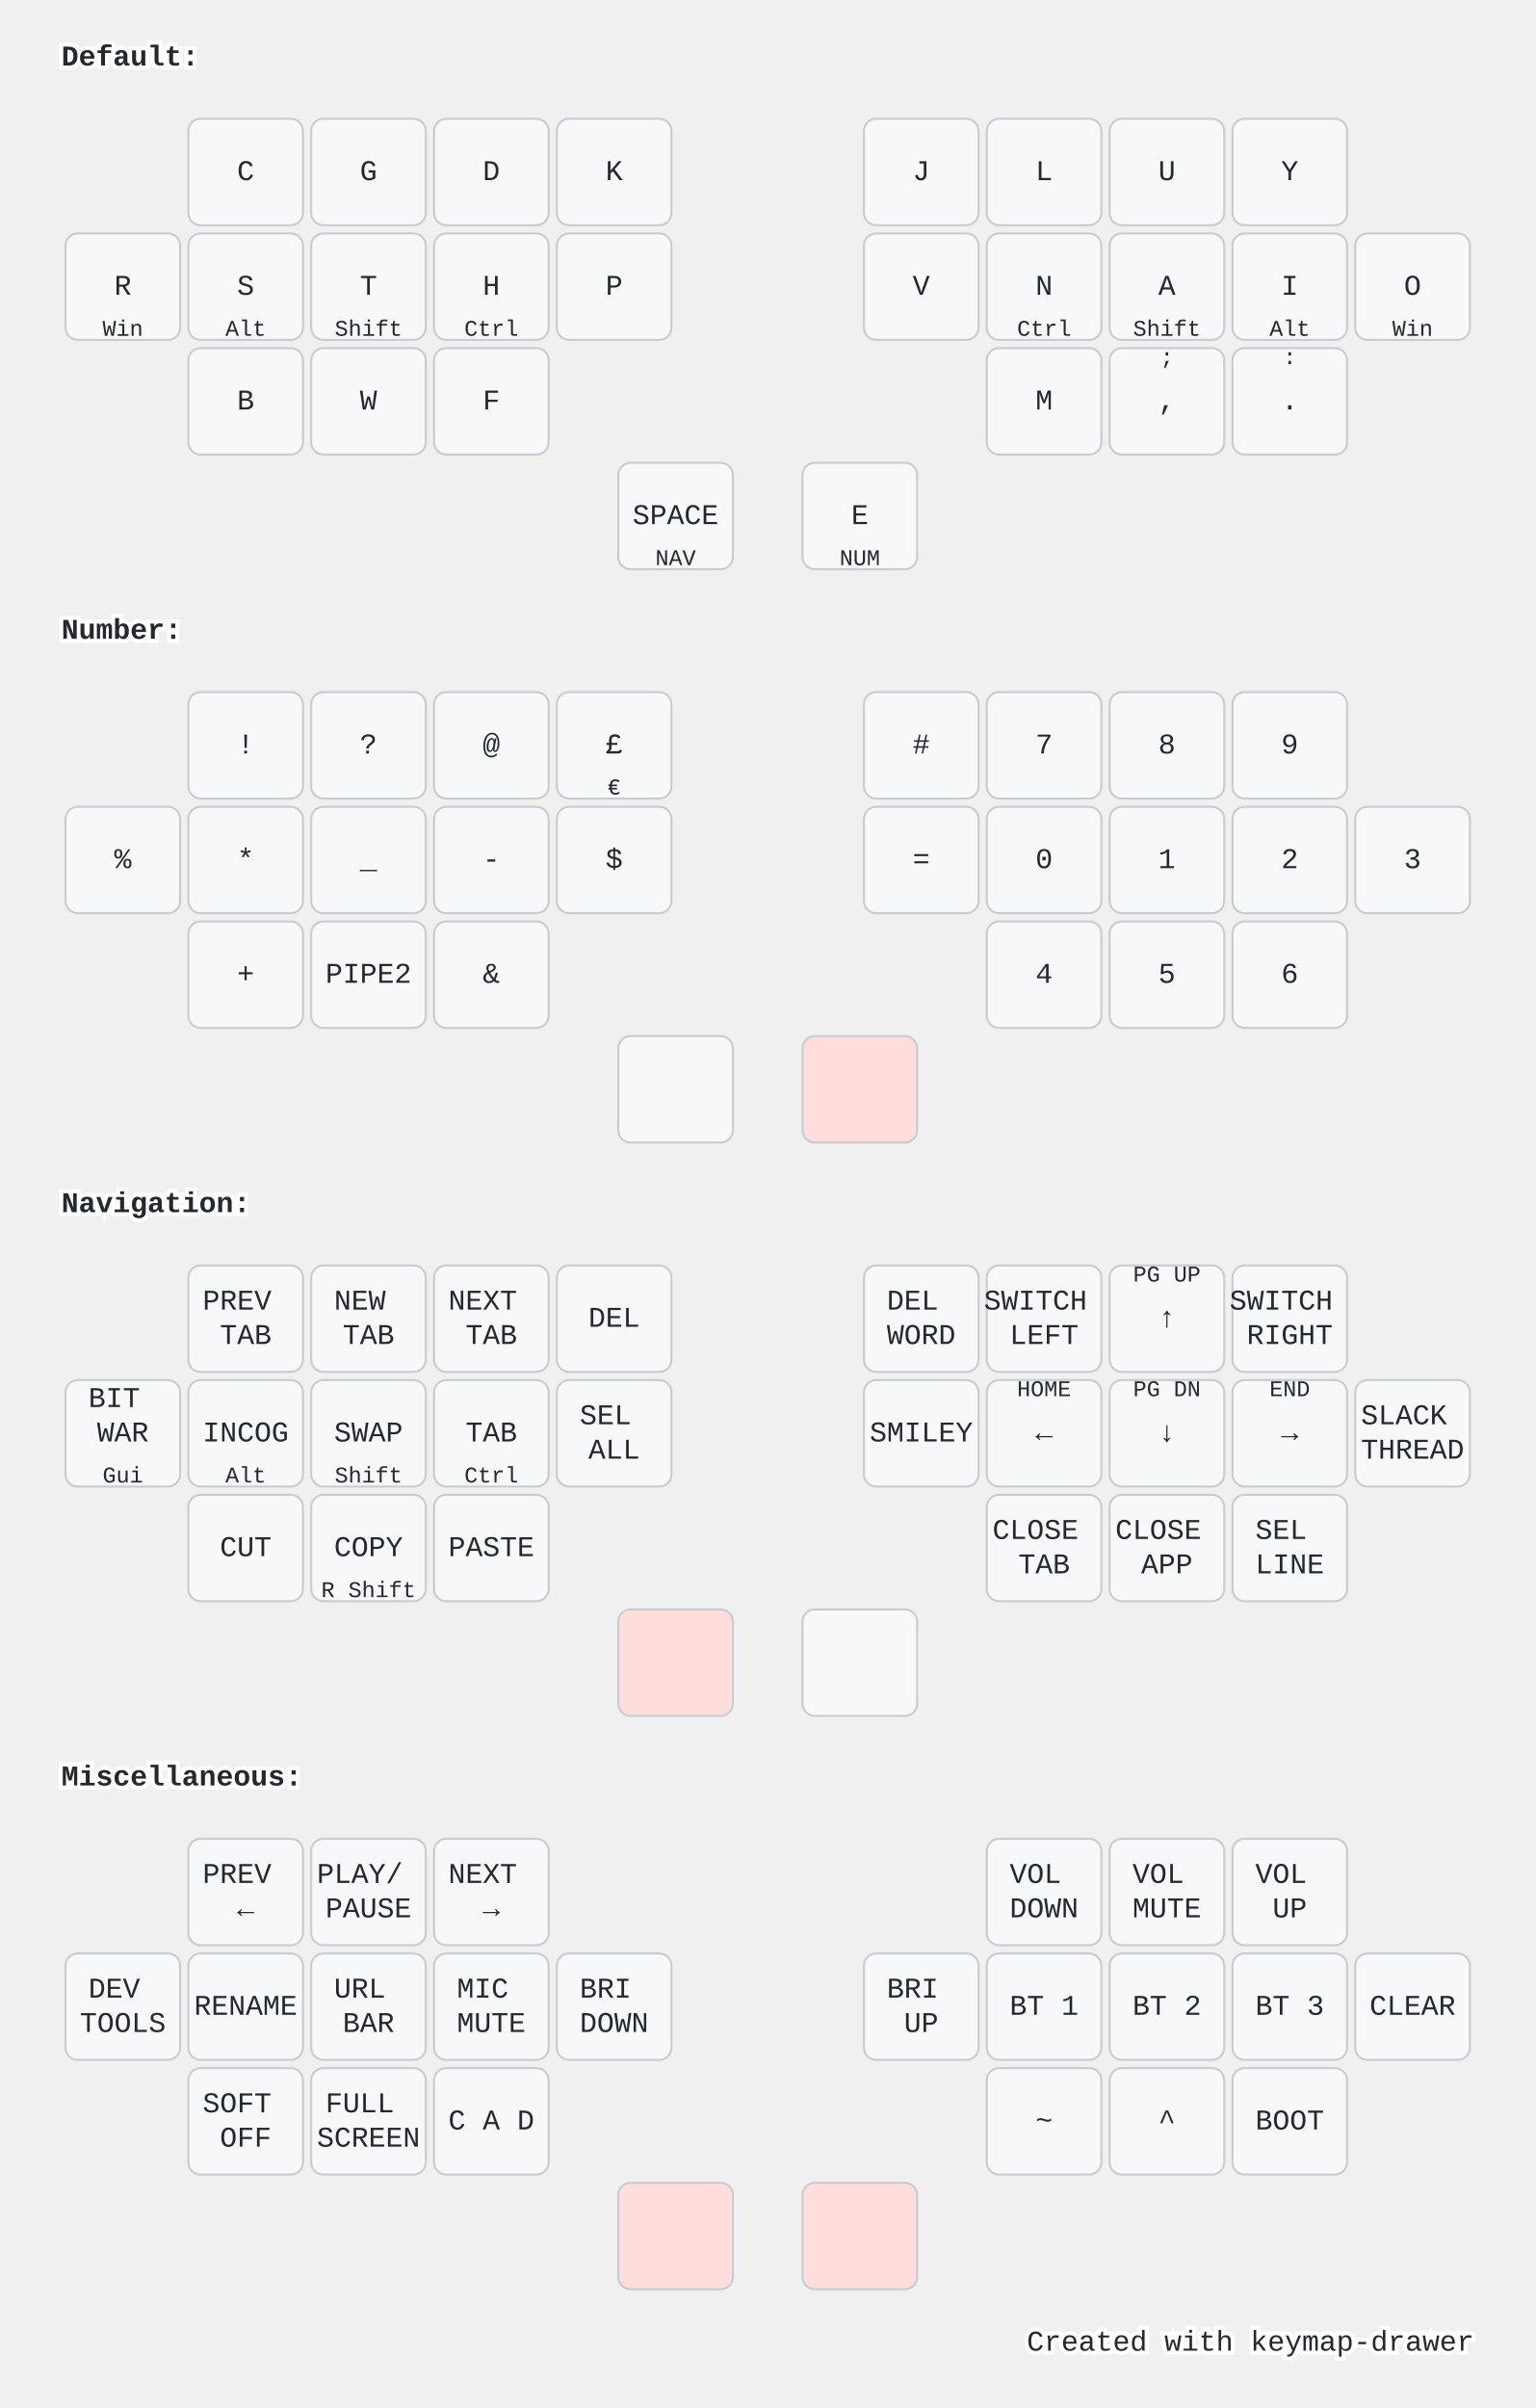
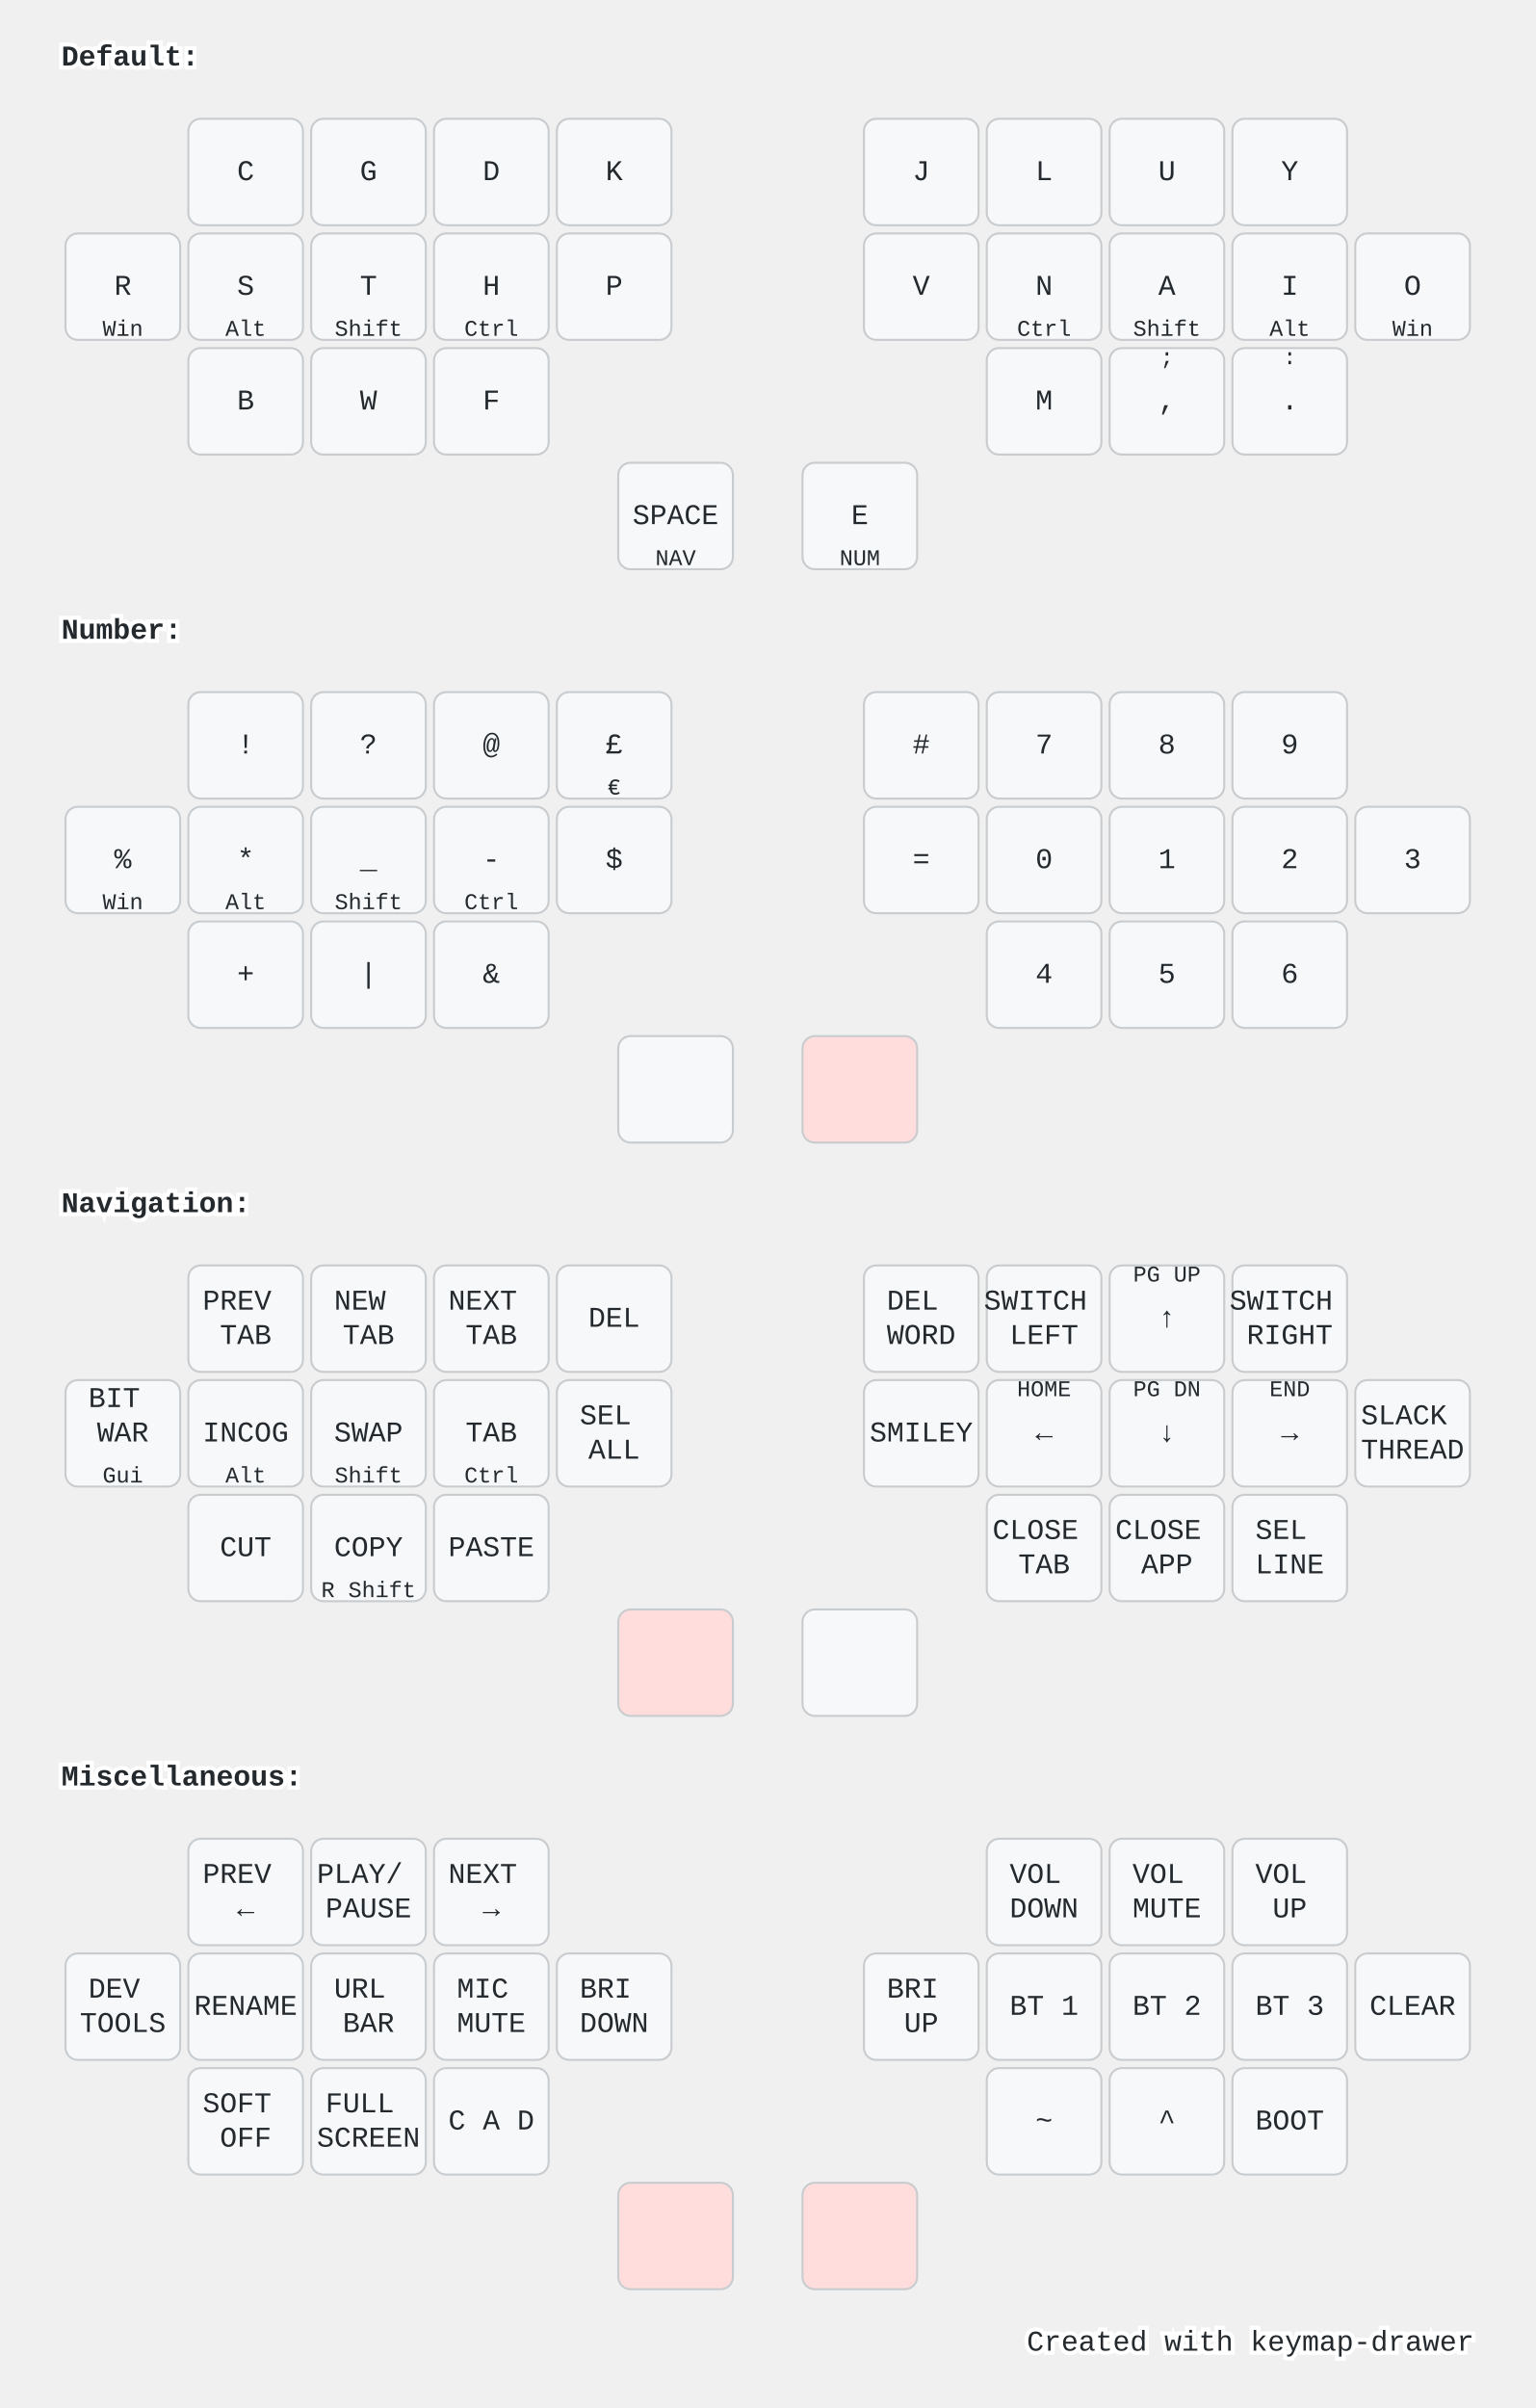
<svg xmlns="http://www.w3.org/2000/svg" width="750" height="1176" viewBox="0 0 750 1176" class="keymap">
  <style>/* inherit to force styles through use tags */
svg path {
    fill: inherit;
}

/* font and background color specifications */
svg.keymap {
    font-family: SFMono-Regular,Consolas,Liberation Mono,Menlo,monospace;
    font-size: 14px;
    font-kerning: normal;
    text-rendering: optimizeLegibility;
    fill: #24292e;
}

/* default key styling */
rect.key {
    fill: #f6f8fa;
}

rect.key, rect.combo {
    stroke: #c9cccf;
    stroke-width: 1;
}

/* default key side styling, only used is draw_key_sides is set */
rect.side {
    filter: brightness(90%);
}

/* color accent for combo boxes */
rect.combo, rect.combo-separate {
    fill: #cdf;
}

/* color accent for held keys */
rect.held, rect.combo.held {
    fill: #fdd;
}

/* color accent for ghost (optional) keys */
rect.ghost, rect.combo.ghost {
    stroke-dasharray: 4, 4;
    stroke-width: 2;
}

text {
    text-anchor: middle;
    dominant-baseline: middle;
}

/* styling for layer labels */
text.label {
    font-weight: bold;
    text-anchor: start;
    stroke: white;
    stroke-width: 4;
    paint-order: stroke;
}

/* styling for optional footer */
text.footer {
    text-anchor: end;
    dominant-baseline: auto;
    stroke: white;
    stroke-width: 4;
    paint-order: stroke;
}

/* styling for combo tap, and key hold/shifted label text */
text.combo, text.hold, text.shifted {
    font-size: 11px;
}

text.hold {
    text-anchor: middle;
    dominant-baseline: auto;
}

text.shifted {
    text-anchor: middle;
    dominant-baseline: hanging;
}

text.layer-activator {
    text-decoration: underline;
}

/* styling for hold/shifted label text in combo box */
text.combo.hold, text.combo.shifted {
    font-size: 8px;
}

/* lighter symbol for transparent keys */
text.trans {
    fill: #7b7e81;
}

/* styling for combo dendrons */
path.combo {
    stroke-width: 1;
    stroke: gray;
    fill: none;
}

/* Start Tabler Icons Cleanup */
/* cannot use height/width with glyphs */
.icon-tabler &gt; path {
    fill: inherit;
    stroke: inherit;
    stroke-width: 2;
}
/* hide tabler's default box */
.icon-tabler &gt; path[stroke="none"][fill="none"] {
    visibility: hidden;
}
/* End Tabler Icons Cleanup */

.ghost {
  display: none !important;
}</style>
  <g transform="translate(30, 0)" class="layer-Default">
    <text x="0" y="28" class="label" id="Default">Default:</text>
    <g transform="translate(0, 56)">
      <g transform="translate(30, 28)" class="key ghost keypos-0">
        <rect rx="6" ry="6" x="-28" y="-26" width="56" height="52" class="key ghost" />
      </g>
      <g transform="translate(90, 28)" class="key keypos-1">
        <rect rx="6" ry="6" x="-28" y="-26" width="56" height="52" class="key" />
        <text x="0" y="0" class="key tap">C</text>
      </g>
      <g transform="translate(150, 28)" class="key keypos-2">
        <rect rx="6" ry="6" x="-28" y="-26" width="56" height="52" class="key" />
        <text x="0" y="0" class="key tap">G</text>
      </g>
      <g transform="translate(210, 28)" class="key keypos-3">
        <rect rx="6" ry="6" x="-28" y="-26" width="56" height="52" class="key" />
        <text x="0" y="0" class="key tap">D</text>
      </g>
      <g transform="translate(270, 28)" class="key keypos-4">
        <rect rx="6" ry="6" x="-28" y="-26" width="56" height="52" class="key" />
        <text x="0" y="0" class="key tap">K</text>
      </g>
      <g transform="translate(420, 28)" class="key keypos-5">
        <rect rx="6" ry="6" x="-28" y="-26" width="56" height="52" class="key" />
        <text x="0" y="0" class="key tap">J</text>
      </g>
      <g transform="translate(480, 28)" class="key keypos-6">
        <rect rx="6" ry="6" x="-28" y="-26" width="56" height="52" class="key" />
        <text x="0" y="0" class="key tap">L</text>
      </g>
      <g transform="translate(540, 28)" class="key keypos-7">
        <rect rx="6" ry="6" x="-28" y="-26" width="56" height="52" class="key" />
        <text x="0" y="0" class="key tap">U</text>
      </g>
      <g transform="translate(600, 28)" class="key keypos-8">
        <rect rx="6" ry="6" x="-28" y="-26" width="56" height="52" class="key" />
        <text x="0" y="0" class="key tap">Y</text>
      </g>
      <g transform="translate(660, 28)" class="key ghost keypos-9">
        <rect rx="6" ry="6" x="-28" y="-26" width="56" height="52" class="key ghost" />
      </g>
      <g transform="translate(30, 84)" class="key keypos-10">
        <rect rx="6" ry="6" x="-28" y="-26" width="56" height="52" class="key" />
        <text x="0" y="0" class="key tap">R</text>
        <text x="0" y="24" class="key hold">Win</text>
      </g>
      <g transform="translate(90, 84)" class="key keypos-11">
        <rect rx="6" ry="6" x="-28" y="-26" width="56" height="52" class="key" />
        <text x="0" y="0" class="key tap">S</text>
        <text x="0" y="24" class="key hold">Alt</text>
      </g>
      <g transform="translate(150, 84)" class="key keypos-12">
        <rect rx="6" ry="6" x="-28" y="-26" width="56" height="52" class="key" />
        <text x="0" y="0" class="key tap">T</text>
        <text x="0" y="24" class="key hold">Shift</text>
      </g>
      <g transform="translate(210, 84)" class="key keypos-13">
        <rect rx="6" ry="6" x="-28" y="-26" width="56" height="52" class="key" />
        <text x="0" y="0" class="key tap">H</text>
        <text x="0" y="24" class="key hold">Ctrl</text>
      </g>
      <g transform="translate(270, 84)" class="key keypos-14">
        <rect rx="6" ry="6" x="-28" y="-26" width="56" height="52" class="key" />
        <text x="0" y="0" class="key tap">P</text>
      </g>
      <g transform="translate(420, 84)" class="key keypos-15">
        <rect rx="6" ry="6" x="-28" y="-26" width="56" height="52" class="key" />
        <text x="0" y="0" class="key tap">V</text>
      </g>
      <g transform="translate(480, 84)" class="key keypos-16">
        <rect rx="6" ry="6" x="-28" y="-26" width="56" height="52" class="key" />
        <text x="0" y="0" class="key tap">N</text>
        <text x="0" y="24" class="key hold">Ctrl</text>
      </g>
      <g transform="translate(540, 84)" class="key keypos-17">
        <rect rx="6" ry="6" x="-28" y="-26" width="56" height="52" class="key" />
        <text x="0" y="0" class="key tap">A</text>
        <text x="0" y="24" class="key hold">Shift</text>
      </g>
      <g transform="translate(600, 84)" class="key keypos-18">
        <rect rx="6" ry="6" x="-28" y="-26" width="56" height="52" class="key" />
        <text x="0" y="0" class="key tap">I</text>
        <text x="0" y="24" class="key hold">Alt</text>
      </g>
      <g transform="translate(660, 84)" class="key keypos-19">
        <rect rx="6" ry="6" x="-28" y="-26" width="56" height="52" class="key" />
        <text x="0" y="0" class="key tap">O</text>
        <text x="0" y="24" class="key hold">Win</text>
      </g>
      <g transform="translate(90, 140)" class="key keypos-20">
        <rect rx="6" ry="6" x="-28" y="-26" width="56" height="52" class="key" />
        <text x="0" y="0" class="key tap">B</text>
      </g>
      <g transform="translate(150, 140)" class="key keypos-21">
        <rect rx="6" ry="6" x="-28" y="-26" width="56" height="52" class="key" />
        <text x="0" y="0" class="key tap">W</text>
      </g>
      <g transform="translate(210, 140)" class="key keypos-22">
        <rect rx="6" ry="6" x="-28" y="-26" width="56" height="52" class="key" />
        <text x="0" y="0" class="key tap">F</text>
      </g>
      <g transform="translate(480, 140)" class="key keypos-23">
        <rect rx="6" ry="6" x="-28" y="-26" width="56" height="52" class="key" />
        <text x="0" y="0" class="key tap">M</text>
      </g>
      <g transform="translate(540, 140)" class="key keypos-24">
        <rect rx="6" ry="6" x="-28" y="-26" width="56" height="52" class="key" />
        <text x="0" y="0" class="key tap">,</text>
        <text x="0" y="-24" class="key shifted">;</text>
      </g>
      <g transform="translate(600, 140)" class="key keypos-25">
        <rect rx="6" ry="6" x="-28" y="-26" width="56" height="52" class="key" />
        <text x="0" y="0" class="key tap">.</text>
        <text x="0" y="-24" class="key shifted">:</text>
      </g>
      <g transform="translate(240, 196)" class="key ghost keypos-26">
        <rect rx="6" ry="6" x="-28" y="-26" width="56" height="52" class="key ghost" />
      </g>
      <g transform="translate(300, 196)" class="key keypos-27">
        <rect rx="6" ry="6" x="-28" y="-26" width="56" height="52" class="key" />
        <text x="0" y="0" class="key tap">SPACE</text>
        <text x="0" y="24" class="key hold">NAV</text>
      </g>
      <g transform="translate(390, 196)" class="key keypos-28">
        <rect rx="6" ry="6" x="-28" y="-26" width="56" height="52" class="key" />
        <text x="0" y="0" class="key tap">E</text>
        <text x="0" y="24" class="key hold">NUM</text>
      </g>
      <g transform="translate(450, 196)" class="key ghost keypos-29">
        <rect rx="6" ry="6" x="-28" y="-26" width="56" height="52" class="key ghost" />
      </g>
    </g>
  </g>
  <g transform="translate(30, 280)" class="layer-Number">
    <text x="0" y="28" class="label" id="Number">Number:</text>
    <g transform="translate(0, 56)">
      <g transform="translate(30, 28)" class="key ghost keypos-0">
        <rect rx="6" ry="6" x="-28" y="-26" width="56" height="52" class="key ghost" />
      </g>
      <g transform="translate(90, 28)" class="key keypos-1">
        <rect rx="6" ry="6" x="-28" y="-26" width="56" height="52" class="key" />
        <text x="0" y="0" class="key tap">!</text>
      </g>
      <g transform="translate(150, 28)" class="key keypos-2">
        <rect rx="6" ry="6" x="-28" y="-26" width="56" height="52" class="key" />
        <text x="0" y="0" class="key tap">?</text>
      </g>
      <g transform="translate(210, 28)" class="key keypos-3">
        <rect rx="6" ry="6" x="-28" y="-26" width="56" height="52" class="key" />
        <text x="0" y="0" class="key tap">@</text>
      </g>
      <g transform="translate(270, 28)" class="key keypos-4">
        <rect rx="6" ry="6" x="-28" y="-26" width="56" height="52" class="key" />
        <text x="0" y="0" class="key tap">£</text>
        <text x="0" y="24" class="key hold">€</text>
      </g>
      <g transform="translate(420, 28)" class="key keypos-5">
        <rect rx="6" ry="6" x="-28" y="-26" width="56" height="52" class="key" />
        <text x="0" y="0" class="key tap">#</text>
      </g>
      <g transform="translate(480, 28)" class="key keypos-6">
        <rect rx="6" ry="6" x="-28" y="-26" width="56" height="52" class="key" />
        <text x="0" y="0" class="key tap">7</text>
      </g>
      <g transform="translate(540, 28)" class="key keypos-7">
        <rect rx="6" ry="6" x="-28" y="-26" width="56" height="52" class="key" />
        <text x="0" y="0" class="key tap">8</text>
      </g>
      <g transform="translate(600, 28)" class="key keypos-8">
        <rect rx="6" ry="6" x="-28" y="-26" width="56" height="52" class="key" />
        <text x="0" y="0" class="key tap">9</text>
      </g>
      <g transform="translate(660, 28)" class="key ghost keypos-9">
        <rect rx="6" ry="6" x="-28" y="-26" width="56" height="52" class="key ghost" />
      </g>
      <g transform="translate(30, 84)" class="key keypos-10">
        <rect rx="6" ry="6" x="-28" y="-26" width="56" height="52" class="key" />
        <text x="0" y="0" class="key tap">%</text>
+         <text x="0" y="24" class="key hold">Win</text>
      </g>
      <g transform="translate(90, 84)" class="key keypos-11">
        <rect rx="6" ry="6" x="-28" y="-26" width="56" height="52" class="key" />
        <text x="0" y="0" class="key tap">*</text>
+         <text x="0" y="24" class="key hold">Alt</text>
      </g>
      <g transform="translate(150, 84)" class="key keypos-12">
        <rect rx="6" ry="6" x="-28" y="-26" width="56" height="52" class="key" />
        <text x="0" y="0" class="key tap">_</text>
+         <text x="0" y="24" class="key hold">Shift</text>
      </g>
      <g transform="translate(210, 84)" class="key keypos-13">
        <rect rx="6" ry="6" x="-28" y="-26" width="56" height="52" class="key" />
        <text x="0" y="0" class="key tap">-</text>
+         <text x="0" y="24" class="key hold">Ctrl</text>
      </g>
      <g transform="translate(270, 84)" class="key keypos-14">
        <rect rx="6" ry="6" x="-28" y="-26" width="56" height="52" class="key" />
        <text x="0" y="0" class="key tap">$</text>
      </g>
      <g transform="translate(420, 84)" class="key keypos-15">
        <rect rx="6" ry="6" x="-28" y="-26" width="56" height="52" class="key" />
        <text x="0" y="0" class="key tap">=</text>
      </g>
      <g transform="translate(480, 84)" class="key keypos-16">
        <rect rx="6" ry="6" x="-28" y="-26" width="56" height="52" class="key" />
        <text x="0" y="0" class="key tap">0</text>
      </g>
      <g transform="translate(540, 84)" class="key keypos-17">
        <rect rx="6" ry="6" x="-28" y="-26" width="56" height="52" class="key" />
        <text x="0" y="0" class="key tap">1</text>
      </g>
      <g transform="translate(600, 84)" class="key keypos-18">
        <rect rx="6" ry="6" x="-28" y="-26" width="56" height="52" class="key" />
        <text x="0" y="0" class="key tap">2</text>
      </g>
      <g transform="translate(660, 84)" class="key keypos-19">
        <rect rx="6" ry="6" x="-28" y="-26" width="56" height="52" class="key" />
        <text x="0" y="0" class="key tap">3</text>
      </g>
      <g transform="translate(90, 140)" class="key keypos-20">
        <rect rx="6" ry="6" x="-28" y="-26" width="56" height="52" class="key" />
        <text x="0" y="0" class="key tap">+</text>
      </g>
      <g transform="translate(150, 140)" class="key keypos-21">
        <rect rx="6" ry="6" x="-28" y="-26" width="56" height="52" class="key" />
-         <text x="0" y="0" class="key tap">PIPE2</text>
+         <text x="0" y="0" class="key tap">|</text>
      </g>
      <g transform="translate(210, 140)" class="key keypos-22">
        <rect rx="6" ry="6" x="-28" y="-26" width="56" height="52" class="key" />
        <text x="0" y="0" class="key tap">&amp;</text>
      </g>
      <g transform="translate(480, 140)" class="key keypos-23">
        <rect rx="6" ry="6" x="-28" y="-26" width="56" height="52" class="key" />
        <text x="0" y="0" class="key tap">4</text>
      </g>
      <g transform="translate(540, 140)" class="key keypos-24">
        <rect rx="6" ry="6" x="-28" y="-26" width="56" height="52" class="key" />
        <text x="0" y="0" class="key tap">5</text>
      </g>
      <g transform="translate(600, 140)" class="key keypos-25">
        <rect rx="6" ry="6" x="-28" y="-26" width="56" height="52" class="key" />
        <text x="0" y="0" class="key tap">6</text>
      </g>
      <g transform="translate(240, 196)" class="key ghost keypos-26">
        <rect rx="6" ry="6" x="-28" y="-26" width="56" height="52" class="key ghost" />
      </g>
      <g transform="translate(300, 196)" class="key keypos-27">
        <rect rx="6" ry="6" x="-28" y="-26" width="56" height="52" class="key" />
      </g>
      <g transform="translate(390, 196)" class="key held keypos-28">
        <rect rx="6" ry="6" x="-28" y="-26" width="56" height="52" class="key held" />
      </g>
      <g transform="translate(450, 196)" class="key ghost keypos-29">
        <rect rx="6" ry="6" x="-28" y="-26" width="56" height="52" class="key ghost" />
      </g>
    </g>
  </g>
  <g transform="translate(30, 560)" class="layer-Navigation">
    <text x="0" y="28" class="label" id="Navigation">Navigation:</text>
    <g transform="translate(0, 56)">
      <g transform="translate(30, 28)" class="key ghost keypos-0">
        <rect rx="6" ry="6" x="-28" y="-26" width="56" height="52" class="key ghost" />
      </g>
      <g transform="translate(90, 28)" class="key keypos-1">
        <rect rx="6" ry="6" x="-28" y="-26" width="56" height="52" class="key" />
        <text x="0" y="0" class="key tap">
          <tspan x="0" dy="-0.6em">PREV</tspan>
          <tspan x="0" dy="1.2em">TAB</tspan>
        </text>
      </g>
      <g transform="translate(150, 28)" class="key keypos-2">
        <rect rx="6" ry="6" x="-28" y="-26" width="56" height="52" class="key" />
        <text x="0" y="0" class="key tap">
          <tspan x="0" dy="-0.6em">NEW</tspan>
          <tspan x="0" dy="1.2em">TAB</tspan>
        </text>
      </g>
      <g transform="translate(210, 28)" class="key keypos-3">
        <rect rx="6" ry="6" x="-28" y="-26" width="56" height="52" class="key" />
        <text x="0" y="0" class="key tap">
          <tspan x="0" dy="-0.6em">NEXT</tspan>
          <tspan x="0" dy="1.2em">TAB</tspan>
        </text>
      </g>
      <g transform="translate(270, 28)" class="key keypos-4">
        <rect rx="6" ry="6" x="-28" y="-26" width="56" height="52" class="key" />
        <text x="0" y="0" class="key tap">DEL</text>
      </g>
      <g transform="translate(420, 28)" class="key keypos-5">
        <rect rx="6" ry="6" x="-28" y="-26" width="56" height="52" class="key" />
        <text x="0" y="0" class="key tap">
          <tspan x="0" dy="-0.6em">DEL</tspan>
          <tspan x="0" dy="1.2em">WORD</tspan>
        </text>
      </g>
      <g transform="translate(480, 28)" class="key keypos-6">
        <rect rx="6" ry="6" x="-28" y="-26" width="56" height="52" class="key" />
        <text x="0" y="0" class="key tap">
          <tspan x="0" dy="-0.6em">SWITCH</tspan>
          <tspan x="0" dy="1.2em">LEFT</tspan>
        </text>
      </g>
      <g transform="translate(540, 28)" class="key keypos-7">
        <rect rx="6" ry="6" x="-28" y="-26" width="56" height="52" class="key" />
        <text x="0" y="0" class="key tap">↑</text>
        <text x="0" y="-24" class="key shifted">PG UP</text>
      </g>
      <g transform="translate(600, 28)" class="key keypos-8">
        <rect rx="6" ry="6" x="-28" y="-26" width="56" height="52" class="key" />
        <text x="0" y="0" class="key tap">
          <tspan x="0" dy="-0.6em">SWITCH</tspan>
          <tspan x="0" dy="1.2em">RIGHT</tspan>
        </text>
      </g>
      <g transform="translate(660, 28)" class="key ghost keypos-9">
        <rect rx="6" ry="6" x="-28" y="-26" width="56" height="52" class="key ghost" />
      </g>
      <g transform="translate(30, 84)" class="key keypos-10">
        <rect rx="6" ry="6" x="-28" y="-26" width="56" height="52" class="key" />
        <text x="0" y="0" class="key tap">
          <tspan x="0" dy="-1.2em">BIT</tspan>
          <tspan x="0" dy="1.2em">WAR</tspan>
        </text>
        <text x="0" y="24" class="key hold">Gui</text>
      </g>
      <g transform="translate(90, 84)" class="key keypos-11">
        <rect rx="6" ry="6" x="-28" y="-26" width="56" height="52" class="key" />
        <text x="0" y="0" class="key tap">INCOG</text>
        <text x="0" y="24" class="key hold">Alt</text>
      </g>
      <g transform="translate(150, 84)" class="key keypos-12">
        <rect rx="6" ry="6" x="-28" y="-26" width="56" height="52" class="key" />
        <text x="0" y="0" class="key tap">SWAP</text>
        <text x="0" y="24" class="key hold">Shift</text>
      </g>
      <g transform="translate(210, 84)" class="key keypos-13">
        <rect rx="6" ry="6" x="-28" y="-26" width="56" height="52" class="key" />
        <text x="0" y="0" class="key tap">TAB</text>
        <text x="0" y="24" class="key hold">Ctrl</text>
      </g>
      <g transform="translate(270, 84)" class="key keypos-14">
        <rect rx="6" ry="6" x="-28" y="-26" width="56" height="52" class="key" />
        <text x="0" y="0" class="key tap">
          <tspan x="0" dy="-0.6em">SEL</tspan>
          <tspan x="0" dy="1.2em">ALL</tspan>
        </text>
      </g>
      <g transform="translate(420, 84)" class="key keypos-15">
        <rect rx="6" ry="6" x="-28" y="-26" width="56" height="52" class="key" />
        <text x="0" y="0" class="key tap">SMILEY</text>
      </g>
      <g transform="translate(480, 84)" class="key keypos-16">
        <rect rx="6" ry="6" x="-28" y="-26" width="56" height="52" class="key" />
        <text x="0" y="0" class="key tap">←</text>
        <text x="0" y="-24" class="key shifted">HOME</text>
      </g>
      <g transform="translate(540, 84)" class="key keypos-17">
        <rect rx="6" ry="6" x="-28" y="-26" width="56" height="52" class="key" />
        <text x="0" y="0" class="key tap">↓</text>
        <text x="0" y="-24" class="key shifted">PG DN</text>
      </g>
      <g transform="translate(600, 84)" class="key keypos-18">
        <rect rx="6" ry="6" x="-28" y="-26" width="56" height="52" class="key" />
        <text x="0" y="0" class="key tap">→</text>
        <text x="0" y="-24" class="key shifted">END</text>
      </g>
      <g transform="translate(660, 84)" class="key keypos-19">
        <rect rx="6" ry="6" x="-28" y="-26" width="56" height="52" class="key" />
        <text x="0" y="0" class="key tap">
          <tspan x="0" dy="-0.6em">SLACK</tspan>
          <tspan x="0" dy="1.2em">THREAD</tspan>
        </text>
      </g>
      <g transform="translate(90, 140)" class="key keypos-20">
        <rect rx="6" ry="6" x="-28" y="-26" width="56" height="52" class="key" />
        <text x="0" y="0" class="key tap">CUT</text>
      </g>
      <g transform="translate(150, 140)" class="key keypos-21">
        <rect rx="6" ry="6" x="-28" y="-26" width="56" height="52" class="key" />
        <text x="0" y="0" class="key tap">COPY</text>
        <text x="0" y="24" class="key hold">R Shift</text>
      </g>
      <g transform="translate(210, 140)" class="key keypos-22">
        <rect rx="6" ry="6" x="-28" y="-26" width="56" height="52" class="key" />
        <text x="0" y="0" class="key tap">PASTE</text>
      </g>
      <g transform="translate(480, 140)" class="key keypos-23">
        <rect rx="6" ry="6" x="-28" y="-26" width="56" height="52" class="key" />
        <text x="0" y="0" class="key tap">
          <tspan x="0" dy="-0.6em">CLOSE</tspan>
          <tspan x="0" dy="1.2em">TAB</tspan>
        </text>
      </g>
      <g transform="translate(540, 140)" class="key keypos-24">
        <rect rx="6" ry="6" x="-28" y="-26" width="56" height="52" class="key" />
        <text x="0" y="0" class="key tap">
          <tspan x="0" dy="-0.6em">CLOSE</tspan>
          <tspan x="0" dy="1.2em">APP</tspan>
        </text>
      </g>
      <g transform="translate(600, 140)" class="key keypos-25">
        <rect rx="6" ry="6" x="-28" y="-26" width="56" height="52" class="key" />
        <text x="0" y="0" class="key tap">
          <tspan x="0" dy="-0.6em">SEL</tspan>
          <tspan x="0" dy="1.2em">LINE</tspan>
        </text>
      </g>
      <g transform="translate(240, 196)" class="key ghost keypos-26">
        <rect rx="6" ry="6" x="-28" y="-26" width="56" height="52" class="key ghost" />
      </g>
      <g transform="translate(300, 196)" class="key held keypos-27">
        <rect rx="6" ry="6" x="-28" y="-26" width="56" height="52" class="key held" />
      </g>
      <g transform="translate(390, 196)" class="key keypos-28">
        <rect rx="6" ry="6" x="-28" y="-26" width="56" height="52" class="key" />
      </g>
      <g transform="translate(450, 196)" class="key ghost keypos-29">
        <rect rx="6" ry="6" x="-28" y="-26" width="56" height="52" class="key ghost" />
      </g>
    </g>
  </g>
  <g transform="translate(30, 840)" class="layer-Miscellaneous">
    <text x="0" y="28" class="label" id="Miscellaneous">Miscellaneous:</text>
    <g transform="translate(0, 56)">
      <g transform="translate(30, 28)" class="key ghost keypos-0">
        <rect rx="6" ry="6" x="-28" y="-26" width="56" height="52" class="key ghost" />
      </g>
      <g transform="translate(90, 28)" class="key keypos-1">
        <rect rx="6" ry="6" x="-28" y="-26" width="56" height="52" class="key" />
        <text x="0" y="0" class="key tap">
          <tspan x="0" dy="-0.6em">PREV</tspan>
          <tspan x="0" dy="1.2em">←</tspan>
        </text>
      </g>
      <g transform="translate(150, 28)" class="key keypos-2">
        <rect rx="6" ry="6" x="-28" y="-26" width="56" height="52" class="key" />
        <text x="0" y="0" class="key tap">
          <tspan x="0" dy="-0.6em">PLAY/</tspan>
          <tspan x="0" dy="1.2em">PAUSE</tspan>
        </text>
      </g>
      <g transform="translate(210, 28)" class="key keypos-3">
        <rect rx="6" ry="6" x="-28" y="-26" width="56" height="52" class="key" />
        <text x="0" y="0" class="key tap">
          <tspan x="0" dy="-0.6em">NEXT</tspan>
          <tspan x="0" dy="1.2em">→</tspan>
        </text>
      </g>
      <g transform="translate(270, 28)" class="key ghost keypos-4">
        <rect rx="6" ry="6" x="-28" y="-26" width="56" height="52" class="key ghost" />
      </g>
      <g transform="translate(420, 28)" class="key ghost keypos-5">
        <rect rx="6" ry="6" x="-28" y="-26" width="56" height="52" class="key ghost" />
      </g>
      <g transform="translate(480, 28)" class="key keypos-6">
        <rect rx="6" ry="6" x="-28" y="-26" width="56" height="52" class="key" />
        <text x="0" y="0" class="key tap">
          <tspan x="0" dy="-0.6em">VOL</tspan>
          <tspan x="0" dy="1.2em">DOWN</tspan>
        </text>
      </g>
      <g transform="translate(540, 28)" class="key keypos-7">
        <rect rx="6" ry="6" x="-28" y="-26" width="56" height="52" class="key" />
        <text x="0" y="0" class="key tap">
          <tspan x="0" dy="-0.6em">VOL</tspan>
          <tspan x="0" dy="1.2em">MUTE</tspan>
        </text>
      </g>
      <g transform="translate(600, 28)" class="key keypos-8">
        <rect rx="6" ry="6" x="-28" y="-26" width="56" height="52" class="key" />
        <text x="0" y="0" class="key tap">
          <tspan x="0" dy="-0.6em">VOL</tspan>
          <tspan x="0" dy="1.2em">UP</tspan>
        </text>
      </g>
      <g transform="translate(660, 28)" class="key ghost keypos-9">
        <rect rx="6" ry="6" x="-28" y="-26" width="56" height="52" class="key ghost" />
      </g>
      <g transform="translate(30, 84)" class="key keypos-10">
        <rect rx="6" ry="6" x="-28" y="-26" width="56" height="52" class="key" />
        <text x="0" y="0" class="key tap">
          <tspan x="0" dy="-0.6em">DEV</tspan>
          <tspan x="0" dy="1.2em">TOOLS</tspan>
        </text>
      </g>
      <g transform="translate(90, 84)" class="key keypos-11">
        <rect rx="6" ry="6" x="-28" y="-26" width="56" height="52" class="key" />
        <text x="0" y="0" class="key tap">RENAME</text>
      </g>
      <g transform="translate(150, 84)" class="key keypos-12">
        <rect rx="6" ry="6" x="-28" y="-26" width="56" height="52" class="key" />
        <text x="0" y="0" class="key tap">
          <tspan x="0" dy="-0.6em">URL</tspan>
          <tspan x="0" dy="1.2em">BAR</tspan>
        </text>
      </g>
      <g transform="translate(210, 84)" class="key keypos-13">
        <rect rx="6" ry="6" x="-28" y="-26" width="56" height="52" class="key" />
        <text x="0" y="0" class="key tap">
          <tspan x="0" dy="-0.6em">MIC</tspan>
          <tspan x="0" dy="1.2em">MUTE</tspan>
        </text>
      </g>
      <g transform="translate(270, 84)" class="key keypos-14">
        <rect rx="6" ry="6" x="-28" y="-26" width="56" height="52" class="key" />
        <text x="0" y="0" class="key tap">
          <tspan x="0" dy="-0.6em">BRI</tspan>
          <tspan x="0" dy="1.2em">DOWN</tspan>
        </text>
      </g>
      <g transform="translate(420, 84)" class="key keypos-15">
        <rect rx="6" ry="6" x="-28" y="-26" width="56" height="52" class="key" />
        <text x="0" y="0" class="key tap">
          <tspan x="0" dy="-0.6em">BRI</tspan>
          <tspan x="0" dy="1.2em">UP</tspan>
        </text>
      </g>
      <g transform="translate(480, 84)" class="key keypos-16">
        <rect rx="6" ry="6" x="-28" y="-26" width="56" height="52" class="key" />
        <text x="0" y="0" class="key tap">BT 1</text>
      </g>
      <g transform="translate(540, 84)" class="key keypos-17">
        <rect rx="6" ry="6" x="-28" y="-26" width="56" height="52" class="key" />
        <text x="0" y="0" class="key tap">BT 2</text>
      </g>
      <g transform="translate(600, 84)" class="key keypos-18">
        <rect rx="6" ry="6" x="-28" y="-26" width="56" height="52" class="key" />
        <text x="0" y="0" class="key tap">BT 3</text>
      </g>
      <g transform="translate(660, 84)" class="key keypos-19">
        <rect rx="6" ry="6" x="-28" y="-26" width="56" height="52" class="key" />
        <text x="0" y="0" class="key tap">CLEAR</text>
      </g>
      <g transform="translate(90, 140)" class="key keypos-20">
        <rect rx="6" ry="6" x="-28" y="-26" width="56" height="52" class="key" />
        <text x="0" y="0" class="key tap">
          <tspan x="0" dy="-0.6em">SOFT</tspan>
          <tspan x="0" dy="1.2em">OFF</tspan>
        </text>
      </g>
      <g transform="translate(150, 140)" class="key keypos-21">
        <rect rx="6" ry="6" x="-28" y="-26" width="56" height="52" class="key" />
        <text x="0" y="0" class="key tap">
          <tspan x="0" dy="-0.6em">FULL</tspan>
          <tspan x="0" dy="1.2em">SCREEN</tspan>
        </text>
      </g>
      <g transform="translate(210, 140)" class="key keypos-22">
        <rect rx="6" ry="6" x="-28" y="-26" width="56" height="52" class="key" />
        <text x="0" y="0" class="key tap">C A D</text>
      </g>
      <g transform="translate(480, 140)" class="key keypos-23">
        <rect rx="6" ry="6" x="-28" y="-26" width="56" height="52" class="key" />
        <text x="0" y="0" class="key tap">~</text>
      </g>
      <g transform="translate(540, 140)" class="key keypos-24">
        <rect rx="6" ry="6" x="-28" y="-26" width="56" height="52" class="key" />
        <text x="0" y="0" class="key tap">^</text>
      </g>
      <g transform="translate(600, 140)" class="key keypos-25">
        <rect rx="6" ry="6" x="-28" y="-26" width="56" height="52" class="key" />
        <text x="0" y="0" class="key tap">BOOT</text>
      </g>
      <g transform="translate(240, 196)" class="key ghost keypos-26">
        <rect rx="6" ry="6" x="-28" y="-26" width="56" height="52" class="key ghost" />
      </g>
      <g transform="translate(300, 196)" class="key held keypos-27">
        <rect rx="6" ry="6" x="-28" y="-26" width="56" height="52" class="key held" />
      </g>
      <g transform="translate(390, 196)" class="key held keypos-28">
        <rect rx="6" ry="6" x="-28" y="-26" width="56" height="52" class="key held" />
      </g>
      <g transform="translate(450, 196)" class="key ghost keypos-29">
        <rect rx="6" ry="6" x="-28" y="-26" width="56" height="52" class="key ghost" />
      </g>
    </g>
  </g>
  <text x="720.0" y="1148.0" class="footer">Created with <a href="https://github.com/caksoylar/keymap-drawer">keymap-drawer</a>
  </text>
</svg>
